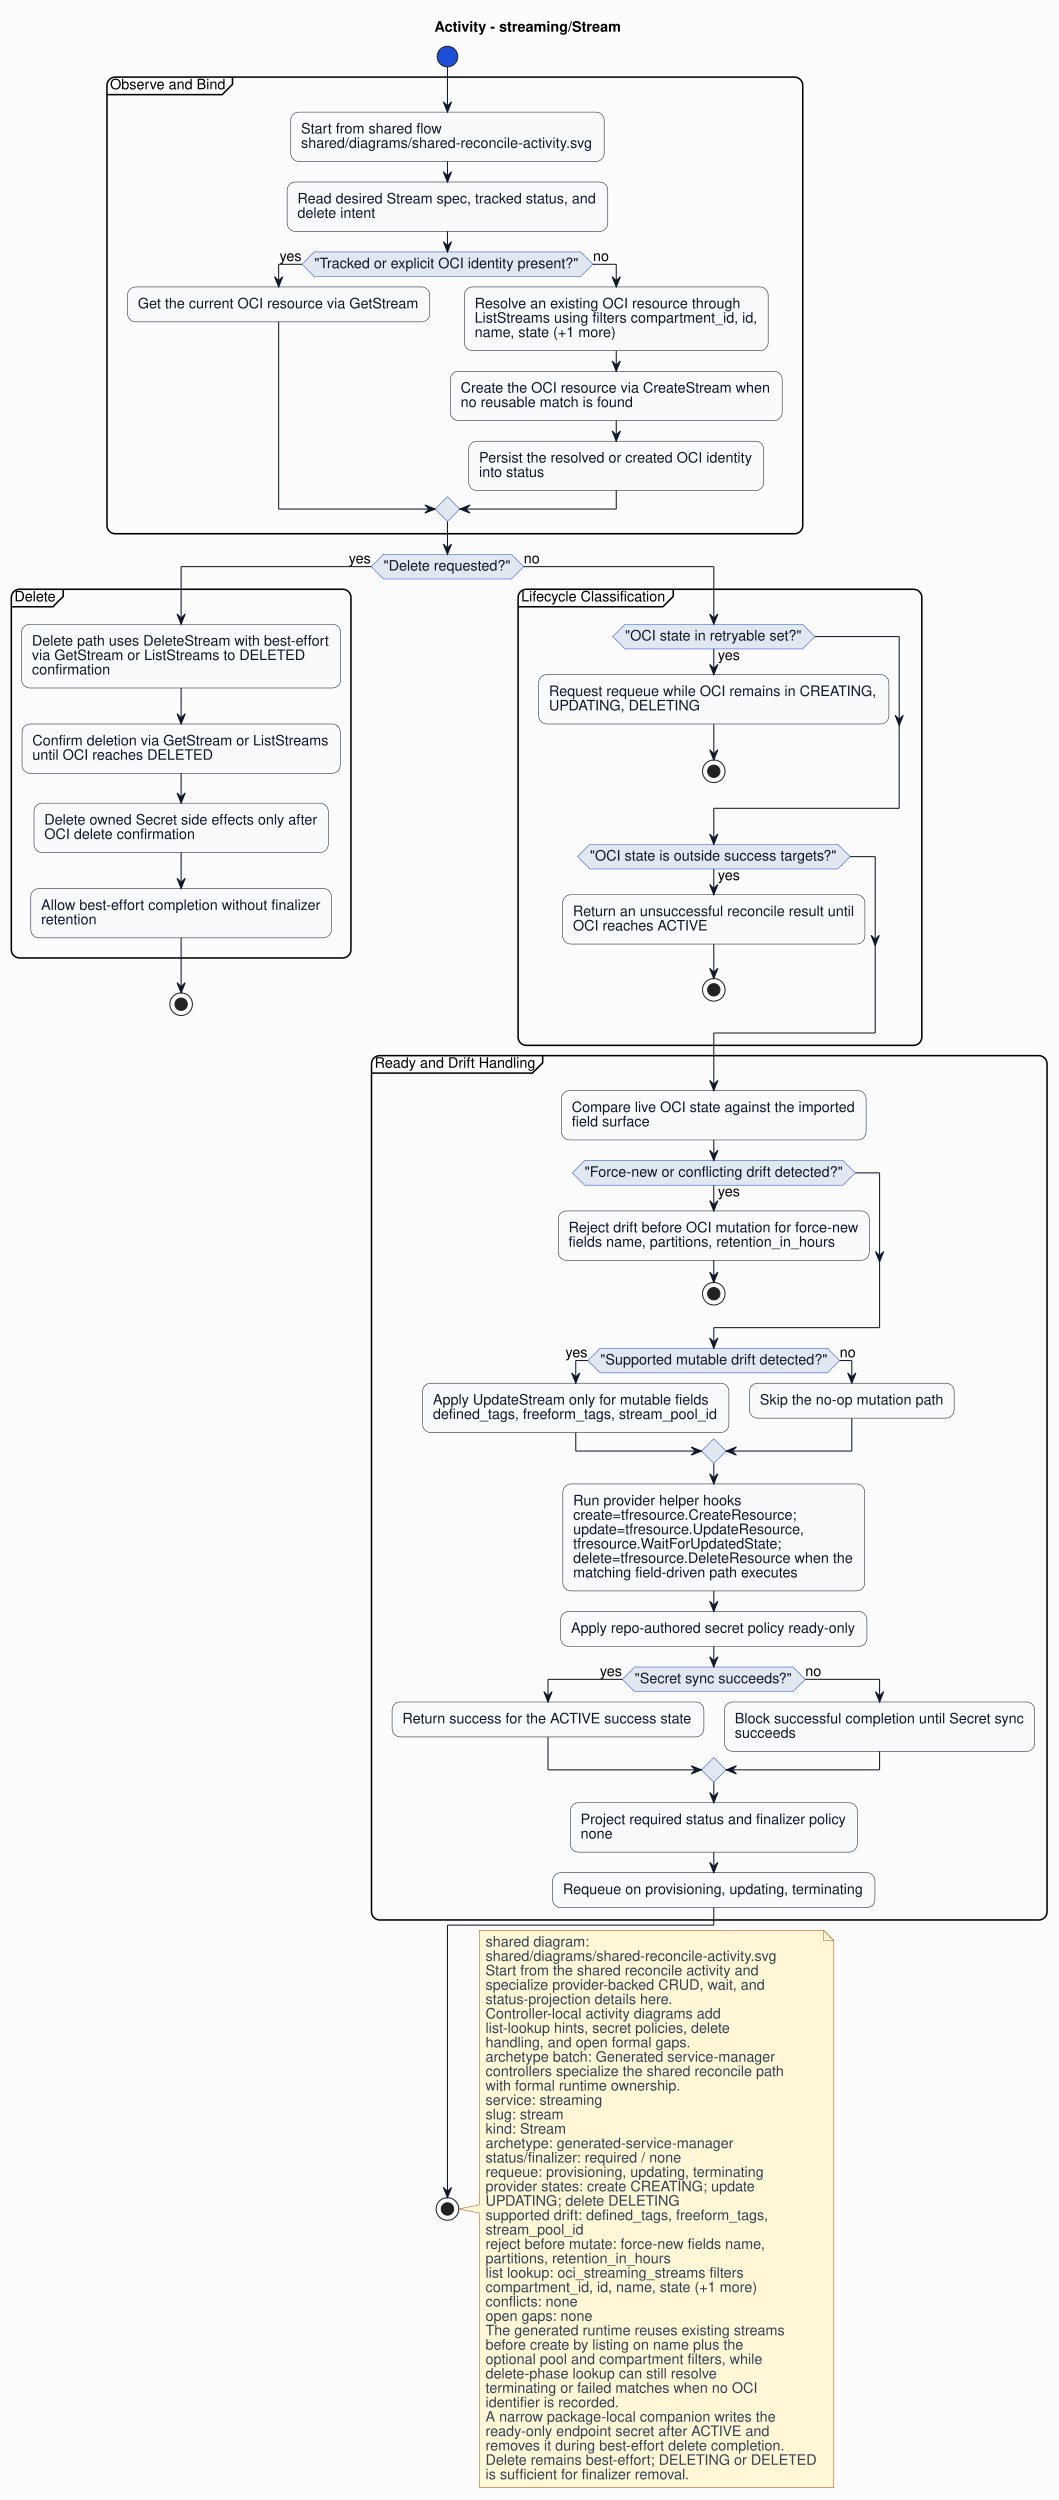
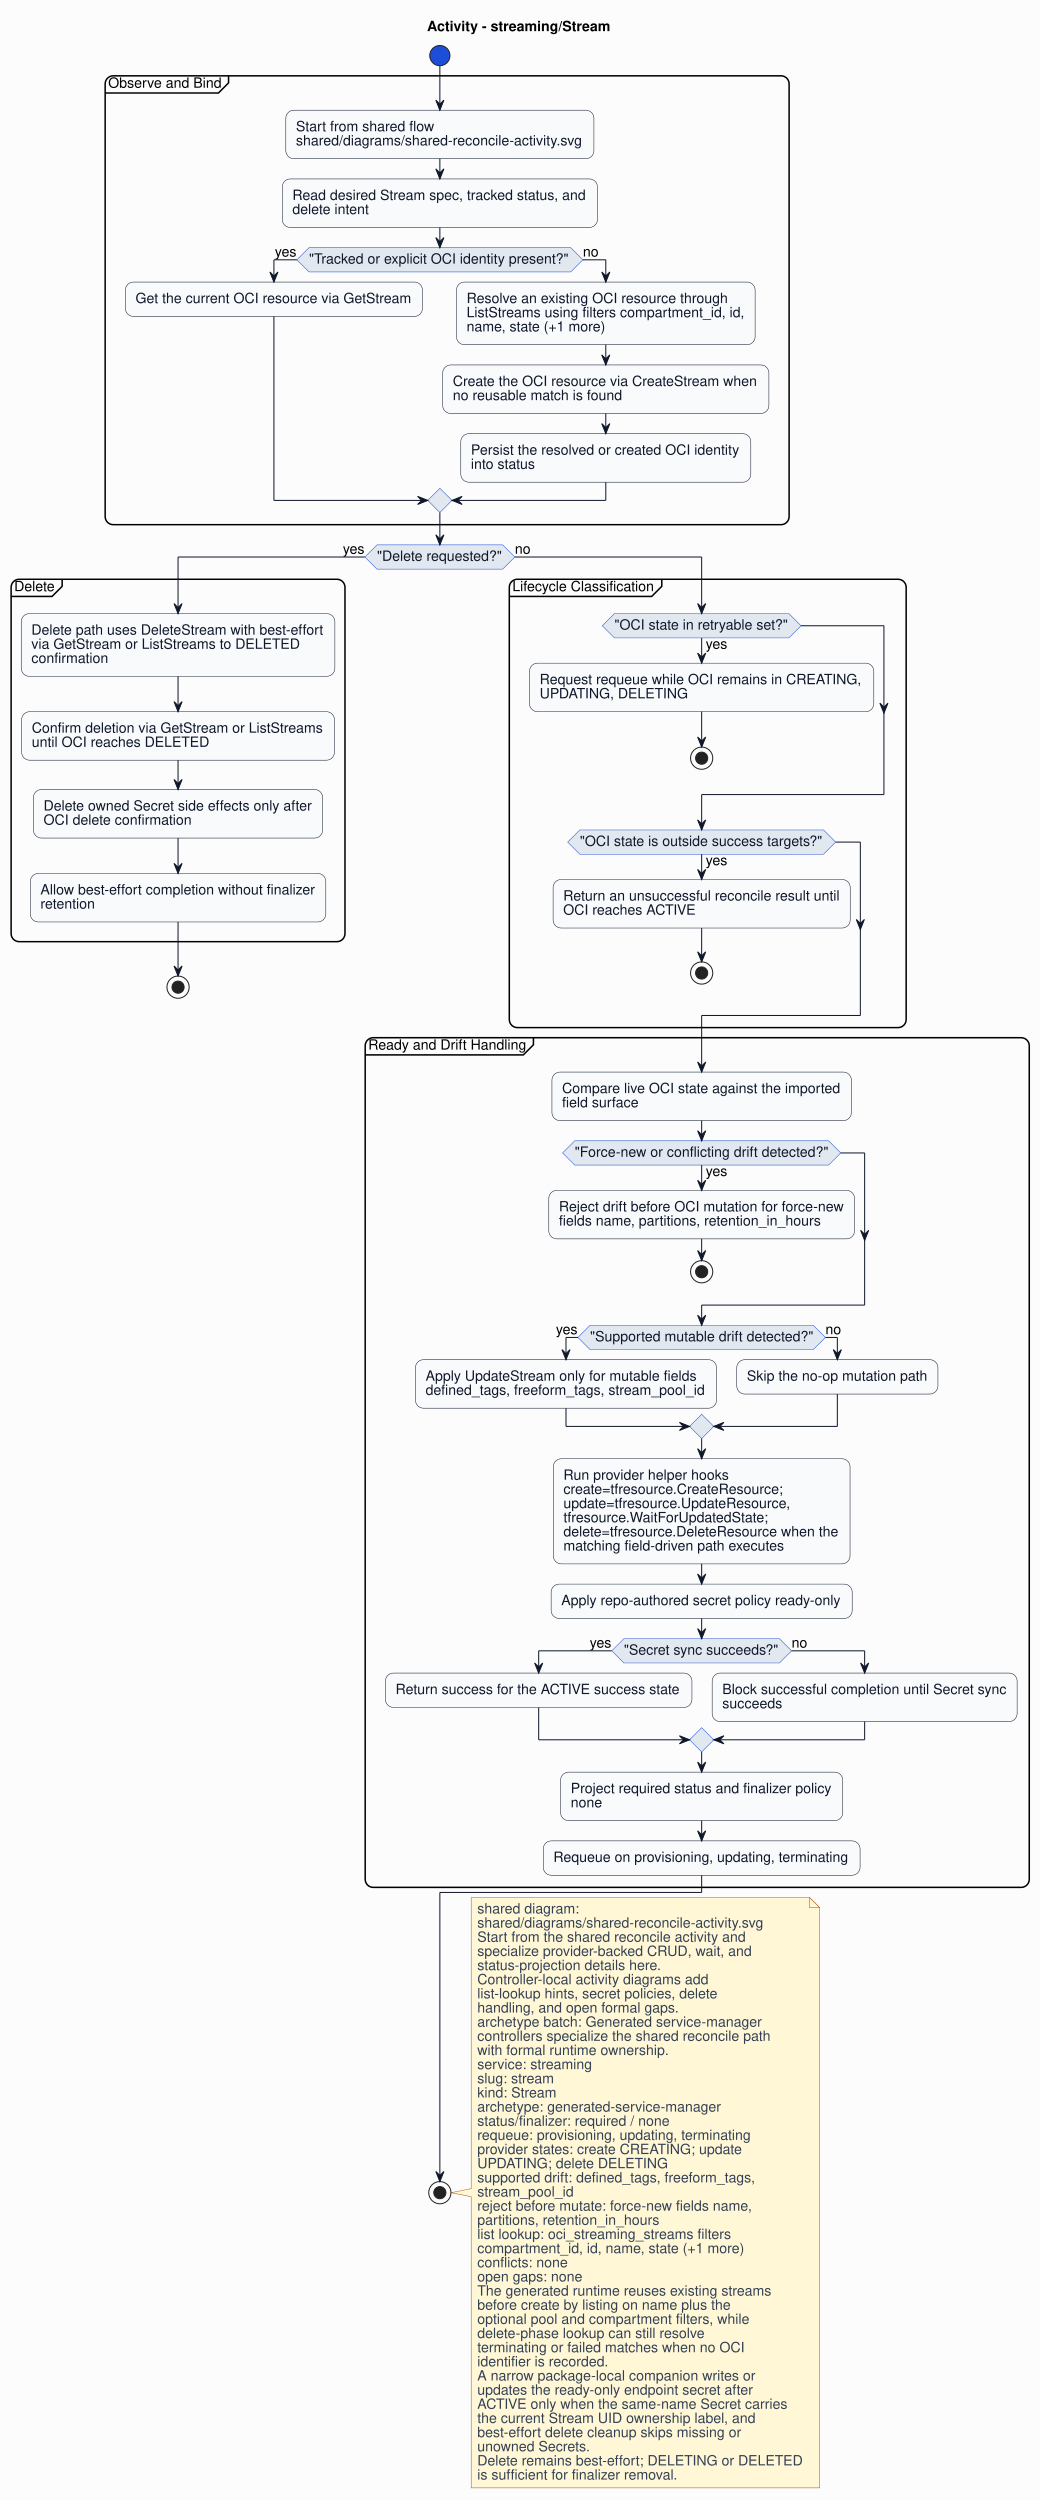
- <svg xmlns="http://www.w3.org/2000/svg" contentStyleType="text/css" data-diagram-type="ACTIVITY" height="2431px" preserveAspectRatio="none" style="width:1029px;height:2431px;background:#FCFCFD;" version="1.1" viewBox="0 0 1029 2431" width="1029px" zoomAndPan="magnify">
+ <svg xmlns="http://www.w3.org/2000/svg" contentStyleType="text/css" data-diagram-type="ACTIVITY" height="2473px" preserveAspectRatio="none" style="width:1029px;height:2473px;background:#FCFCFD;" version="1.1" viewBox="0 0 1029 2473" width="1029px" zoomAndPan="magnify">
  <defs />
  <g>
-     <rect fill="#FCFCFD" height="2431" style="stroke:none;stroke-width:1;" width="1029" x="0" y="0" />
+     <rect fill="#FCFCFD" height="2473" style="stroke:none;stroke-width:1;" width="1029" x="0" y="0" />
    <g class="title" data-source-line="10">
      <text fill="#000000" font-family="Helvetica" font-size="14" font-weight="bold" lengthAdjust="spacing" textLength="181.282" x="422.433" y="30.78">Activity - streaming/Stream</text>
    </g>
    <ellipse cx="435.107" cy="55" fill="#1D4ED8" rx="10" ry="10" style="stroke:#222222;stroke-width:1;" />
    <rect fill="none" height="444" rx="8" ry="8" style="stroke:#000000;stroke-width:1.5;" width="676.57" x="104.024" y="75" />
    <path d="M226.092,75 L226.092,82 L216.092,92 L104.024,92" fill="none" style="stroke:#000000;stroke-width:1.5;" />
    <text fill="#000000" font-family="Helvetica" font-size="14" lengthAdjust="spacing" textLength="112.068" x="107.024" y="86.78">Observe and Bind</text>
    <rect fill="#F8FAFC" height="48" rx="8" ry="8" style="stroke:#0F172A;stroke-width:0.5;" width="304.785" x="282.715" y="109" />
    <text fill="#0F172A" font-family="Helvetica" font-size="14" lengthAdjust="spacing" textLength="136.938" x="292.715" y="129.78">Start from shared flow</text>
    <text fill="#0F172A" font-family="Helvetica" font-size="14" lengthAdjust="spacing" textLength="284.785" x="292.715" y="143.78">shared/diagrams/shared-reconcile-activity.svg</text>
    <rect fill="#F8FAFC" height="48" rx="8" ry="8" style="stroke:#0F172A;stroke-width:0.5;" width="311.819" x="279.197" y="177" />
    <text fill="#0F172A" font-family="Helvetica" font-size="14" lengthAdjust="spacing" textLength="291.819" x="289.197" y="197.78">Read desired Stream spec, tracked status, and</text>
    <text fill="#0F172A" font-family="Helvetica" font-size="14" lengthAdjust="spacing" textLength="76.282" x="289.197" y="211.78">delete intent</text>
    <polygon fill="#E2E8F0" points="305.641,245,564.573,245,576.573,257,564.573,269,305.641,269,293.641,257,305.641,245" style="stroke:#1D4ED8;stroke-width:0.5;" />
    <text fill="#0F172A" font-family="Helvetica" font-size="14" lengthAdjust="spacing" textLength="258.932" x="305.641" y="260.78">"Tracked or explicit OCI identity present?"</text>
    <text fill="#000000" font-family="Helvetica" font-size="14" lengthAdjust="spacing" textLength="21.786" x="271.855" y="253.78">yes</text>
    <text fill="#000000" font-family="Helvetica" font-size="14" lengthAdjust="spacing" textLength="15.572" x="576.573" y="253.78">no</text>
    <rect fill="#F8FAFC" height="34" rx="8" ry="8" style="stroke:#0F172A;stroke-width:0.5;" width="293.882" x="124.024" y="279" />
    <text fill="#0F172A" font-family="Helvetica" font-size="14" lengthAdjust="spacing" textLength="273.882" x="134.024" y="299.78">Get the current OCI resource via GetStream</text>
    <rect fill="#F8FAFC" height="62" rx="8" ry="8" style="stroke:#0F172A;stroke-width:0.5;" width="295.44" x="451.529" y="279" />
    <text fill="#0F172A" font-family="Helvetica" font-size="14" lengthAdjust="spacing" textLength="259.909" x="461.529" y="299.78">Resolve an existing OCI resource through</text>
    <text fill="#0F172A" font-family="Helvetica" font-size="14" lengthAdjust="spacing" textLength="275.44" x="461.529" y="313.78">ListStreams using filters compartment_id, id,</text>
    <text fill="#0F172A" font-family="Helvetica" font-size="14" lengthAdjust="spacing" textLength="138.113" x="461.529" y="327.78">name, state (+1 more)</text>
    <rect fill="#F8FAFC" height="48" rx="8" ry="8" style="stroke:#0F172A;stroke-width:0.5;" width="322.688" x="437.906" y="361" />
    <text fill="#0F172A" font-family="Helvetica" font-size="14" lengthAdjust="spacing" textLength="302.688" x="447.906" y="381.78">Create the OCI resource via CreateStream when</text>
    <text fill="#0F172A" font-family="Helvetica" font-size="14" lengthAdjust="spacing" textLength="168.102" x="447.906" y="395.78">no reusable match is found</text>
    <rect fill="#F8FAFC" height="48" rx="8" ry="8" style="stroke:#0F172A;stroke-width:0.5;" width="286.896" x="455.802" y="429" />
    <text fill="#0F172A" font-family="Helvetica" font-size="14" lengthAdjust="spacing" textLength="266.896" x="465.802" y="449.78">Persist the resolved or created OCI identity</text>
    <text fill="#0F172A" font-family="Helvetica" font-size="14" lengthAdjust="spacing" textLength="63.813" x="465.802" y="463.78">into status</text>
    <polygon fill="#E2E8F0" points="435.107,483,447.107,495,435.107,507,423.107,495,435.107,483" style="stroke:#1D4ED8;stroke-width:0.5;" />
    <polygon fill="#E2E8F0" points="372.931,539,497.283,539,509.283,551,497.283,563,372.931,563,360.931,551,372.931,539" style="stroke:#1D4ED8;stroke-width:0.5;" />
    <text fill="#0F172A" font-family="Helvetica" font-size="14" lengthAdjust="spacing" textLength="124.353" x="372.931" y="554.78">"Delete requested?"</text>
    <text fill="#000000" font-family="Helvetica" font-size="14" lengthAdjust="spacing" textLength="21.786" x="339.145" y="547.78">yes</text>
    <text fill="#000000" font-family="Helvetica" font-size="14" lengthAdjust="spacing" textLength="15.572" x="509.283" y="547.78">no</text>
    <rect fill="none" height="358.5" rx="8" ry="8" style="stroke:#000000;stroke-width:1.5;" width="330.254" x="11" y="573" />
    <path d="M61.469,573 L61.469,580 L51.469,590 L11,590" fill="none" style="stroke:#000000;stroke-width:1.5;" />
    <text fill="#000000" font-family="Helvetica" font-size="14" lengthAdjust="spacing" textLength="40.469" x="14" y="584.78">Delete</text>
    <rect fill="#F8FAFC" height="62" rx="8" ry="8" style="stroke:#0F172A;stroke-width:0.5;" width="310.254" x="21" y="607" />
    <text fill="#0F172A" font-family="Helvetica" font-size="14" lengthAdjust="spacing" textLength="290.254" x="31" y="627.78">Delete path uses DeleteStream with best-effort</text>
    <text fill="#0F172A" font-family="Helvetica" font-size="14" lengthAdjust="spacing" textLength="267.641" x="31" y="641.78">via GetStream or ListStreams to DELETED</text>
    <text fill="#0F172A" font-family="Helvetica" font-size="14" lengthAdjust="spacing" textLength="76.255" x="31" y="655.78">confirmation</text>
    <rect fill="#F8FAFC" height="48" rx="8" ry="8" style="stroke:#0F172A;stroke-width:0.5;" width="309.44" x="21.407" y="704" />
    <text fill="#0F172A" font-family="Helvetica" font-size="14" lengthAdjust="spacing" textLength="289.44" x="31.407" y="724.78">Confirm deletion via GetStream or ListStreams</text>
    <text fill="#0F172A" font-family="Helvetica" font-size="14" lengthAdjust="spacing" textLength="176.62" x="31.407" y="738.78">until OCI reaches DELETED</text>
    <rect fill="#F8FAFC" height="48" rx="8" ry="8" style="stroke:#0F172A;stroke-width:0.5;" width="286.144" x="33.055" y="781" />
    <text fill="#0F172A" font-family="Helvetica" font-size="14" lengthAdjust="spacing" textLength="266.144" x="43.055" y="801.78">Delete owned Secret side effects only after</text>
    <text fill="#0F172A" font-family="Helvetica" font-size="14" lengthAdjust="spacing" textLength="147.068" x="43.055" y="815.78">OCI delete confirmation</text>
    <rect fill="#F8FAFC" height="48" rx="8" ry="8" style="stroke:#0F172A;stroke-width:0.5;" width="292.344" x="29.955" y="864" />
    <text fill="#0F172A" font-family="Helvetica" font-size="14" lengthAdjust="spacing" textLength="272.344" x="39.955" y="884.78">Allow best-effort completion without finalizer</text>
    <text fill="#0F172A" font-family="Helvetica" font-size="14" lengthAdjust="spacing" textLength="54.482" x="39.955" y="898.78">retention</text>
    <ellipse cx="176.127" cy="976.5" fill="none" rx="11" ry="11" style="stroke:#222222;stroke-width:1;" />
    <ellipse cx="176.127" cy="976.5" fill="#222222" rx="6" ry="6" style="stroke:#222222;stroke-width:1;" />
    <rect fill="none" height="443.5" rx="8" ry="8" style="stroke:#000000;stroke-width:1.5;" width="392.571" x="503.802" y="573" />
    <path d="M654.636,573 L654.636,580 L644.636,590 L503.802,590" fill="none" style="stroke:#000000;stroke-width:1.5;" />
    <text fill="#000000" font-family="Helvetica" font-size="14" lengthAdjust="spacing" textLength="140.834" x="506.802" y="584.78">Lifecycle Classification</text>
    <rect fill="#F8FAFC" height="48" rx="8" ry="8" style="stroke:#0F172A;stroke-width:0.5;" width="340.571" x="523.802" y="656" />
    <text fill="#0F172A" font-family="Helvetica" font-size="14" lengthAdjust="spacing" textLength="320.571" x="533.802" y="676.78">Request requeue while OCI remains in CREATING,</text>
    <text fill="#0F172A" font-family="Helvetica" font-size="14" lengthAdjust="spacing" textLength="150.131" x="533.802" y="690.78">UPDATING, DELETING</text>
    <ellipse cx="694.087" cy="750" fill="none" rx="11" ry="11" style="stroke:#222222;stroke-width:1;" />
    <ellipse cx="694.087" cy="750" fill="#222222" rx="6" ry="6" style="stroke:#222222;stroke-width:1;" />
    <polygon fill="#E2E8F0" points="607.804,607,780.371,607,792.371,619,780.371,631,607.804,631,595.804,619,607.804,607" style="stroke:#1D4ED8;stroke-width:0.5;" />
    <text fill="#000000" font-family="Helvetica" font-size="14" lengthAdjust="spacing" textLength="21.786" x="698.087" y="641.78">yes</text>
    <text fill="#0F172A" font-family="Helvetica" font-size="14" lengthAdjust="spacing" textLength="172.566" x="607.804" y="622.78">"OCI state in retryable set?"</text>
    <rect fill="#F8FAFC" height="48" rx="8" ry="8" style="stroke:#0F172A;stroke-width:0.5;" width="293.916" x="547.129" y="870" />
    <text fill="#0F172A" font-family="Helvetica" font-size="14" lengthAdjust="spacing" textLength="273.916" x="557.129" y="890.78">Return an unsuccessful reconcile result until</text>
    <text fill="#0F172A" font-family="Helvetica" font-size="14" lengthAdjust="spacing" textLength="133.041" x="557.129" y="904.78">OCI reaches ACTIVE</text>
    <ellipse cx="694.087" cy="962.5" fill="none" rx="11" ry="11" style="stroke:#222222;stroke-width:1;" />
    <ellipse cx="694.087" cy="962.5" fill="#222222" rx="6" ry="6" style="stroke:#222222;stroke-width:1;" />
    <polygon fill="#E2E8F0" points="573.566,821,814.608,821,826.608,833,814.608,845,573.566,845,561.566,833,573.566,821" style="stroke:#1D4ED8;stroke-width:0.5;" />
    <text fill="#000000" font-family="Helvetica" font-size="14" lengthAdjust="spacing" textLength="21.786" x="698.087" y="855.78">yes</text>
    <text fill="#0F172A" font-family="Helvetica" font-size="14" lengthAdjust="spacing" textLength="241.042" x="573.566" y="836.78">"OCI state is outside success targets?"</text>
    <rect fill="none" height="840.5" rx="8" ry="8" style="stroke:#000000;stroke-width:1.5;" width="656.894" x="361.254" y="1026.5" />
    <path d="M527.674,1026.5 L527.674,1033.5 L517.674,1043.5 L361.254,1043.5" fill="none" style="stroke:#000000;stroke-width:1.5;" />
    <text fill="#000000" font-family="Helvetica" font-size="14" lengthAdjust="spacing" textLength="156.42" x="364.254" y="1038.28">Ready and Drift Handling</text>
    <rect fill="#F8FAFC" height="48" rx="8" ry="8" style="stroke:#0F172A;stroke-width:0.5;" width="296.24" x="545.967" y="1060.5" />
    <text fill="#0F172A" font-family="Helvetica" font-size="14" lengthAdjust="spacing" textLength="276.24" x="555.967" y="1081.28">Compare live OCI state against the imported</text>
    <text fill="#0F172A" font-family="Helvetica" font-size="14" lengthAdjust="spacing" textLength="75.482" x="555.967" y="1095.28">field surface</text>
    <rect fill="#F8FAFC" height="48" rx="8" ry="8" style="stroke:#0F172A;stroke-width:0.5;" width="302.447" x="542.864" y="1177.5" />
    <text fill="#0F172A" font-family="Helvetica" font-size="14" lengthAdjust="spacing" textLength="282.447" x="552.864" y="1198.28">Reject drift before OCI mutation for force-new</text>
    <text fill="#0F172A" font-family="Helvetica" font-size="14" lengthAdjust="spacing" textLength="259.93" x="552.864" y="1212.28">fields name, partitions, retention_in_hours</text>
    <ellipse cx="694.087" cy="1258" fill="none" rx="11" ry="11" style="stroke:#222222;stroke-width:1;" />
    <ellipse cx="694.087" cy="1258" fill="#222222" rx="6" ry="6" style="stroke:#222222;stroke-width:1;" />
    <polygon fill="#E2E8F0" points="568.504,1128.5,819.67,1128.5,831.67,1140.5,819.67,1152.5,568.504,1152.5,556.504,1140.5,568.504,1128.5" style="stroke:#1D4ED8;stroke-width:0.5;" />
    <text fill="#000000" font-family="Helvetica" font-size="14" lengthAdjust="spacing" textLength="21.786" x="698.087" y="1163.28">yes</text>
    <text fill="#0F172A" font-family="Helvetica" font-size="14" lengthAdjust="spacing" textLength="251.166" x="568.504" y="1144.28">"Force-new or conflicting drift detected?"</text>
    <polygon fill="#E2E8F0" points="583.66,1311,804.515,1311,816.515,1323,804.515,1335,583.66,1335,571.66,1323,583.66,1311" style="stroke:#1D4ED8;stroke-width:0.5;" />
    <text fill="#0F172A" font-family="Helvetica" font-size="14" lengthAdjust="spacing" textLength="220.856" x="583.66" y="1326.78">"Supported mutable drift detected?"</text>
    <text fill="#000000" font-family="Helvetica" font-size="14" lengthAdjust="spacing" textLength="21.786" x="549.874" y="1319.78">yes</text>
    <text fill="#000000" font-family="Helvetica" font-size="14" lengthAdjust="spacing" textLength="15.572" x="816.515" y="1319.78">no</text>
    <rect fill="#F8FAFC" height="48" rx="8" ry="8" style="stroke:#0F172A;stroke-width:0.5;" width="297.833" x="410.961" y="1345" />
    <text fill="#0F172A" font-family="Helvetica" font-size="14" lengthAdjust="spacing" textLength="269.247" x="420.961" y="1365.78">Apply UpdateStream only for mutable fields</text>
    <text fill="#0F172A" font-family="Helvetica" font-size="14" lengthAdjust="spacing" textLength="277.833" x="420.961" y="1379.78">defined_tags, freeform_tags, stream_pool_id</text>
    <rect fill="#F8FAFC" height="34" rx="8" ry="8" style="stroke:#0F172A;stroke-width:0.5;" width="199.006" x="728.794" y="1345" />
    <text fill="#0F172A" font-family="Helvetica" font-size="14" lengthAdjust="spacing" textLength="179.006" x="738.794" y="1365.78">Skip the no-op mutation path</text>
    <polygon fill="#E2E8F0" points="694.087,1399,706.087,1411,694.087,1423,682.087,1411,694.087,1399" style="stroke:#1D4ED8;stroke-width:0.5;" />
    <rect fill="#F8FAFC" height="104" rx="8" ry="8" style="stroke:#0F172A;stroke-width:0.5;" width="293.554" x="547.311" y="1443" />
    <text fill="#0F172A" font-family="Helvetica" font-size="14" lengthAdjust="spacing" textLength="164.206" x="557.311" y="1463.78">Run provider helper hooks</text>
    <text fill="#0F172A" font-family="Helvetica" font-size="14" lengthAdjust="spacing" textLength="219.051" x="557.311" y="1477.78">create=tfresource.CreateResource;</text>
    <text fill="#0F172A" font-family="Helvetica" font-size="14" lengthAdjust="spacing" textLength="226.085" x="557.311" y="1491.78">update=tfresource.UpdateResource,</text>
    <text fill="#0F172A" font-family="Helvetica" font-size="14" lengthAdjust="spacing" textLength="204.648" x="557.311" y="1505.78">tfresource.WaitForUpdatedState;</text>
    <text fill="#0F172A" font-family="Helvetica" font-size="14" lengthAdjust="spacing" textLength="273.554" x="557.311" y="1519.78">delete=tfresource.DeleteResource when the</text>
    <text fill="#0F172A" font-family="Helvetica" font-size="14" lengthAdjust="spacing" textLength="220.233" x="557.311" y="1533.78">matching field-driven path executes</text>
    <rect fill="#F8FAFC" height="34" rx="8" ry="8" style="stroke:#0F172A;stroke-width:0.5;" width="297.812" x="545.181" y="1567" />
    <text fill="#0F172A" font-family="Helvetica" font-size="14" lengthAdjust="spacing" textLength="277.812" x="555.181" y="1587.78">Apply repo-authored secret policy ready-only</text>
    <polygon fill="#E2E8F0" points="617.139,1621,771.036,1621,783.036,1633,771.036,1645,617.139,1645,605.139,1633,617.139,1621" style="stroke:#1D4ED8;stroke-width:0.5;" />
    <text fill="#0F172A" font-family="Helvetica" font-size="14" lengthAdjust="spacing" textLength="153.898" x="617.139" y="1636.78">"Secret sync succeeds?"</text>
    <text fill="#000000" font-family="Helvetica" font-size="14" lengthAdjust="spacing" textLength="21.786" x="583.352" y="1629.78">yes</text>
    <text fill="#000000" font-family="Helvetica" font-size="14" lengthAdjust="spacing" textLength="15.572" x="783.036" y="1629.78">no</text>
    <rect fill="#F8FAFC" height="34" rx="8" ry="8" style="stroke:#0F172A;stroke-width:0.5;" width="303.22" x="381.254" y="1655" />
    <text fill="#0F172A" font-family="Helvetica" font-size="14" lengthAdjust="spacing" textLength="283.22" x="391.254" y="1675.78">Return success for the ACTIVE success state</text>
    <rect fill="#F8FAFC" height="48" rx="8" ry="8" style="stroke:#0F172A;stroke-width:0.5;" width="301.675" x="704.474" y="1655" />
    <text fill="#0F172A" font-family="Helvetica" font-size="14" lengthAdjust="spacing" textLength="281.675" x="714.474" y="1675.78">Block successful completion until Secret sync</text>
    <text fill="#0F172A" font-family="Helvetica" font-size="14" lengthAdjust="spacing" textLength="59.145" x="714.474" y="1689.78">succeeds</text>
    <polygon fill="#E2E8F0" points="694.087,1709,706.087,1721,694.087,1733,682.087,1721,694.087,1709" style="stroke:#1D4ED8;stroke-width:0.5;" />
    <rect fill="#F8FAFC" height="48" rx="8" ry="8" style="stroke:#0F172A;stroke-width:0.5;" width="279.13" x="554.523" y="1753" />
    <text fill="#0F172A" font-family="Helvetica" font-size="14" lengthAdjust="spacing" textLength="259.13" x="564.523" y="1773.78">Project required status and finalizer policy</text>
    <text fill="#0F172A" font-family="Helvetica" font-size="14" lengthAdjust="spacing" textLength="31.145" x="564.523" y="1787.78">none</text>
    <rect fill="#F8FAFC" height="34" rx="8" ry="8" style="stroke:#0F172A;stroke-width:0.5;" width="313.419" x="537.378" y="1821" />
    <text fill="#0F172A" font-family="Helvetica" font-size="14" lengthAdjust="spacing" textLength="293.419" x="547.378" y="1841.78">Requeue on provisioning, updating, terminating</text>
-     <path d="M466.107,1877 L466.107,2144 L446.107,2148 L466.107,2152 L466.107,2419 A0,0 0 0 0 466.107,2419 L810.768,2419 A0,0 0 0 0 810.768,2419 L810.768,1887 L800.768,1877 L466.107,1877 A0,0 0 0 0 466.107,1877" fill="#FFF7D6" style="stroke:#B45309;stroke-width:0.5;" />
+     <path d="M466.107,1877 L466.107,2165 L446.107,2169 L466.107,2173 L466.107,2461 A0,0 0 0 0 466.107,2461 L810.768,2461 A0,0 0 0 0 810.768,2461 L810.768,1887 L800.768,1877 L466.107,1877 A0,0 0 0 0 466.107,1877" fill="#FFF7D6" style="stroke:#B45309;stroke-width:0.5;" />
    <path d="M800.768,1877 L800.768,1887 L810.768,1887 L800.768,1877" fill="#FFF7D6" style="stroke:#B45309;stroke-width:0.5;" />
    <text fill="#334155" font-family="Helvetica" font-size="14" lengthAdjust="spacing" textLength="101.165" x="472.107" y="1892.78">shared diagram:</text>
    <text fill="#334155" font-family="Helvetica" font-size="14" lengthAdjust="spacing" textLength="284.785" x="472.107" y="1906.78">shared/diagrams/shared-reconcile-activity.svg</text>
    <text fill="#334155" font-family="Helvetica" font-size="14" lengthAdjust="spacing" textLength="265.344" x="472.107" y="1920.78">Start from the shared reconcile activity and</text>
    <text fill="#334155" font-family="Helvetica" font-size="14" lengthAdjust="spacing" textLength="273.896" x="472.107" y="1934.78">specialize provider-backed CRUD, wait, and</text>
    <text fill="#334155" font-family="Helvetica" font-size="14" lengthAdjust="spacing" textLength="182.875" x="472.107" y="1948.78">status-projection details here.</text>
    <text fill="#334155" font-family="Helvetica" font-size="14" lengthAdjust="spacing" textLength="229.537" x="472.107" y="1962.78">Controller-local activity diagrams add</text>
    <text fill="#334155" font-family="Helvetica" font-size="14" lengthAdjust="spacing" textLength="238.895" x="472.107" y="1976.78">list-lookup hints, secret policies, delete</text>
    <text fill="#334155" font-family="Helvetica" font-size="14" lengthAdjust="spacing" textLength="200.033" x="472.107" y="1990.78">handling, and open formal gaps.</text>
    <text fill="#334155" font-family="Helvetica" font-size="14" lengthAdjust="spacing" textLength="281.709" x="472.107" y="2004.78">archetype batch: Generated service-manager</text>
    <text fill="#334155" font-family="Helvetica" font-size="14" lengthAdjust="spacing" textLength="291.047" x="472.107" y="2018.78">controllers specialize the shared reconcile path</text>
    <text fill="#334155" font-family="Helvetica" font-size="14" lengthAdjust="spacing" textLength="189.848" x="472.107" y="2032.78">with formal runtime ownership.</text>
    <text fill="#334155" font-family="Helvetica" font-size="14" lengthAdjust="spacing" textLength="113.593" x="472.107" y="2046.78">service: streaming</text>
    <text fill="#334155" font-family="Helvetica" font-size="14" lengthAdjust="spacing" textLength="76.248" x="472.107" y="2060.78">slug: stream</text>
    <text fill="#334155" font-family="Helvetica" font-size="14" lengthAdjust="spacing" textLength="78.586" x="472.107" y="2074.78">kind: Stream</text>
    <text fill="#334155" font-family="Helvetica" font-size="14" lengthAdjust="spacing" textLength="241.24" x="472.107" y="2088.78">archetype: generated-service-manager</text>
    <text fill="#334155" font-family="Helvetica" font-size="14" lengthAdjust="spacing" textLength="191.44" x="472.107" y="2102.78">status/finalizer: required / none</text>
    <text fill="#334155" font-family="Helvetica" font-size="14" lengthAdjust="spacing" textLength="272.398" x="472.107" y="2116.78">requeue: provisioning, updating, terminating</text>
    <text fill="#334155" font-family="Helvetica" font-size="14" lengthAdjust="spacing" textLength="265.337" x="472.107" y="2130.78">provider states: create CREATING; update</text>
    <text fill="#334155" font-family="Helvetica" font-size="14" lengthAdjust="spacing" textLength="192.165" x="472.107" y="2144.78">UPDATING; delete DELETING</text>
    <text fill="#334155" font-family="Helvetica" font-size="14" lengthAdjust="spacing" textLength="275.495" x="472.107" y="2158.78">supported drift: defined_tags, freeform_tags,</text>
    <text fill="#334155" font-family="Helvetica" font-size="14" lengthAdjust="spacing" textLength="95.724" x="472.107" y="2172.78">stream_pool_id</text>
    <text fill="#334155" font-family="Helvetica" font-size="14" lengthAdjust="spacing" textLength="273.13" x="472.107" y="2186.78">reject before mutate: force-new fields name,</text>
    <text fill="#334155" font-family="Helvetica" font-size="14" lengthAdjust="spacing" textLength="180.558" x="472.107" y="2200.78">partitions, retention_in_hours</text>
    <text fill="#334155" font-family="Helvetica" font-size="14" lengthAdjust="spacing" textLength="252.096" x="472.107" y="2214.78">list lookup: oci_streaming_streams filters</text>
    <text fill="#334155" font-family="Helvetica" font-size="14" lengthAdjust="spacing" textLength="264.947" x="472.107" y="2228.78">compartment_id, id, name, state (+1 more)</text>
    <text fill="#334155" font-family="Helvetica" font-size="14" lengthAdjust="spacing" textLength="89.496" x="472.107" y="2242.78">conflicts: none</text>
    <text fill="#334155" font-family="Helvetica" font-size="14" lengthAdjust="spacing" textLength="104.316" x="472.107" y="2256.78">open gaps: none</text>
    <text fill="#334155" font-family="Helvetica" font-size="14" lengthAdjust="spacing" textLength="292.585" x="472.107" y="2270.78">The generated runtime reuses existing streams</text>
    <text fill="#334155" font-family="Helvetica" font-size="14" lengthAdjust="spacing" textLength="252.15" x="472.107" y="2284.78">before create by listing on name plus the</text>
    <text fill="#334155" font-family="Helvetica" font-size="14" lengthAdjust="spacing" textLength="269.254" x="472.107" y="2298.78">optional pool and compartment filters, while</text>
    <text fill="#334155" font-family="Helvetica" font-size="14" lengthAdjust="spacing" textLength="225.689" x="472.107" y="2312.78">delete-phase lookup can still resolve</text>
    <text fill="#334155" font-family="Helvetica" font-size="14" lengthAdjust="spacing" textLength="265.351" x="472.107" y="2326.78">terminating or failed matches when no OCI</text>
    <text fill="#334155" font-family="Helvetica" font-size="14" lengthAdjust="spacing" textLength="129.951" x="472.107" y="2340.78">identifier is recorded.</text>
-     <text fill="#334155" font-family="Helvetica" font-size="14" lengthAdjust="spacing" textLength="282.475" x="472.107" y="2354.78">A narrow package-local companion writes the</text>
-     <text fill="#334155" font-family="Helvetica" font-size="14" lengthAdjust="spacing" textLength="278.592" x="472.107" y="2368.78">ready-only endpoint secret after ACTIVE and</text>
-     <text fill="#334155" font-family="Helvetica" font-size="14" lengthAdjust="spacing" textLength="291.812" x="472.107" y="2382.78">removes it during best-effort delete completion.</text>
-     <text fill="#334155" font-family="Helvetica" font-size="14" lengthAdjust="spacing" textLength="323.661" x="472.107" y="2396.78">Delete remains best-effort; DELETING or DELETED</text>
-     <text fill="#334155" font-family="Helvetica" font-size="14" lengthAdjust="spacing" textLength="199.179" x="472.107" y="2410.78">is sufficient for finalizer removal.</text>
-     <ellipse cx="435.107" cy="2148" fill="none" rx="11" ry="11" style="stroke:#222222;stroke-width:1;" />
-     <ellipse cx="435.107" cy="2148" fill="#222222" rx="6" ry="6" style="stroke:#222222;stroke-width:1;" />
+     <text fill="#334155" font-family="Helvetica" font-size="14" lengthAdjust="spacing" textLength="275.461" x="472.107" y="2354.78">A narrow package-local companion writes or</text>
+     <text fill="#334155" font-family="Helvetica" font-size="14" lengthAdjust="spacing" textLength="273.95" x="472.107" y="2368.78">updates the ready-only endpoint secret after</text>
+     <text fill="#334155" font-family="Helvetica" font-size="14" lengthAdjust="spacing" textLength="308.902" x="472.107" y="2382.78">ACTIVE only when the same-name Secret carries</text>
+     <text fill="#334155" font-family="Helvetica" font-size="14" lengthAdjust="spacing" textLength="276.247" x="472.107" y="2396.78">the current Stream UID ownership label, and</text>
+     <text fill="#334155" font-family="Helvetica" font-size="14" lengthAdjust="spacing" textLength="261.461" x="472.107" y="2410.78">best-effort delete cleanup skips missing or</text>
+     <text fill="#334155" font-family="Helvetica" font-size="14" lengthAdjust="spacing" textLength="112.068" x="472.107" y="2424.78">unowned Secrets.</text>
+     <text fill="#334155" font-family="Helvetica" font-size="14" lengthAdjust="spacing" textLength="323.661" x="472.107" y="2438.78">Delete remains best-effort; DELETING or DELETED</text>
+     <text fill="#334155" font-family="Helvetica" font-size="14" lengthAdjust="spacing" textLength="199.179" x="472.107" y="2452.78">is sufficient for finalizer removal.</text>
+     <ellipse cx="435.107" cy="2169" fill="none" rx="11" ry="11" style="stroke:#222222;stroke-width:1;" />
+     <ellipse cx="435.107" cy="2169" fill="#222222" rx="6" ry="6" style="stroke:#222222;stroke-width:1;" />
    <line style="stroke:#0F172A;stroke-width:1;" x1="435.107" x2="435.107" y1="157" y2="177" />
    <polygon fill="#0F172A" points="431.107,167,435.107,177,439.107,167,435.107,171" style="stroke:#0F172A;stroke-width:1;" />
    <line style="stroke:#0F172A;stroke-width:1;" x1="599.25" x2="599.25" y1="341" y2="361" />
    <polygon fill="#0F172A" points="595.25,351,599.25,361,603.25,351,599.25,355" style="stroke:#0F172A;stroke-width:1;" />
    <line style="stroke:#0F172A;stroke-width:1;" x1="599.25" x2="599.25" y1="409" y2="429" />
    <polygon fill="#0F172A" points="595.25,419,599.25,429,603.25,419,599.25,423" style="stroke:#0F172A;stroke-width:1;" />
    <line style="stroke:#0F172A;stroke-width:1;" x1="293.641" x2="270.965" y1="257" y2="257" />
    <line style="stroke:#0F172A;stroke-width:1;" x1="270.965" x2="270.965" y1="257" y2="279" />
    <polygon fill="#0F172A" points="266.965,269,270.965,279,274.965,269,270.965,273" style="stroke:#0F172A;stroke-width:1;" />
    <line style="stroke:#0F172A;stroke-width:1;" x1="576.573" x2="599.25" y1="257" y2="257" />
    <line style="stroke:#0F172A;stroke-width:1;" x1="599.25" x2="599.25" y1="257" y2="279" />
    <polygon fill="#0F172A" points="595.25,269,599.25,279,603.25,269,599.25,273" style="stroke:#0F172A;stroke-width:1;" />
    <line style="stroke:#0F172A;stroke-width:1;" x1="270.965" x2="270.965" y1="313" y2="495" />
    <line style="stroke:#0F172A;stroke-width:1;" x1="270.965" x2="423.107" y1="495" y2="495" />
    <polygon fill="#0F172A" points="413.107,491,423.107,495,413.107,499,417.107,495" style="stroke:#0F172A;stroke-width:1;" />
    <line style="stroke:#0F172A;stroke-width:1;" x1="599.25" x2="599.25" y1="477" y2="495" />
    <line style="stroke:#0F172A;stroke-width:1;" x1="599.25" x2="447.107" y1="495" y2="495" />
    <polygon fill="#0F172A" points="457.107,491,447.107,495,457.107,499,453.107,495" style="stroke:#0F172A;stroke-width:1;" />
    <line style="stroke:#0F172A;stroke-width:1;" x1="435.107" x2="435.107" y1="225" y2="245" />
    <polygon fill="#0F172A" points="431.107,235,435.107,245,439.107,235,435.107,239" style="stroke:#0F172A;stroke-width:1;" />
    <line style="stroke:#0F172A;stroke-width:1;" x1="435.107" x2="435.107" y1="65" y2="109" />
    <polygon fill="#0F172A" points="431.107,99,435.107,109,439.107,99,435.107,103" style="stroke:#0F172A;stroke-width:1;" />
    <line style="stroke:#0F172A;stroke-width:1;" x1="176.127" x2="176.127" y1="669" y2="704" />
    <polygon fill="#0F172A" points="172.127,694,176.127,704,180.127,694,176.127,698" style="stroke:#0F172A;stroke-width:1;" />
    <line style="stroke:#0F172A;stroke-width:1;" x1="176.127" x2="176.127" y1="752" y2="781" />
    <polygon fill="#0F172A" points="172.127,771,176.127,781,180.127,771,176.127,775" style="stroke:#0F172A;stroke-width:1;" />
    <line style="stroke:#0F172A;stroke-width:1;" x1="176.127" x2="176.127" y1="829" y2="864" />
    <polygon fill="#0F172A" points="172.127,854,176.127,864,180.127,854,176.127,858" style="stroke:#0F172A;stroke-width:1;" />
    <line style="stroke:#0F172A;stroke-width:1;" x1="176.127" x2="176.127" y1="912" y2="965.5" />
    <polygon fill="#0F172A" points="172.127,955.5,176.127,965.5,180.127,955.5,176.127,959.5" style="stroke:#0F172A;stroke-width:1;" />
    <line style="stroke:#0F172A;stroke-width:1;" x1="694.087" x2="694.087" y1="704" y2="739" />
    <polygon fill="#0F172A" points="690.087,729,694.087,739,698.087,729,694.087,733" style="stroke:#0F172A;stroke-width:1;" />
    <line style="stroke:#0F172A;stroke-width:1;" x1="694.087" x2="694.087" y1="631" y2="656" />
    <polygon fill="#0F172A" points="690.087,646,694.087,656,698.087,646,694.087,650" style="stroke:#0F172A;stroke-width:1;" />
    <line style="stroke:#0F172A;stroke-width:1;" x1="792.371" x2="874.373" y1="619" y2="619" />
    <polygon fill="#0F172A" points="870.373,695.5,874.373,705.5,878.373,695.5,874.373,699.5" style="stroke:#0F172A;stroke-width:1;" />
    <line style="stroke:#0F172A;stroke-width:1;" x1="874.373" x2="874.373" y1="619" y2="786" />
    <line style="stroke:#0F172A;stroke-width:1;" x1="874.373" x2="694.087" y1="786" y2="786" />
    <line style="stroke:#0F172A;stroke-width:1;" x1="694.087" x2="694.087" y1="786" y2="821" />
    <polygon fill="#0F172A" points="690.087,811,694.087,821,698.087,811,694.087,815" style="stroke:#0F172A;stroke-width:1;" />
    <line style="stroke:#0F172A;stroke-width:1;" x1="694.087" x2="694.087" y1="918" y2="951.5" />
    <polygon fill="#0F172A" points="690.087,941.5,694.087,951.5,698.087,941.5,694.087,945.5" style="stroke:#0F172A;stroke-width:1;" />
    <line style="stroke:#0F172A;stroke-width:1;" x1="694.087" x2="694.087" y1="845" y2="870" />
    <polygon fill="#0F172A" points="690.087,860,694.087,870,698.087,860,694.087,864" style="stroke:#0F172A;stroke-width:1;" />
    <line style="stroke:#0F172A;stroke-width:1;" x1="826.608" x2="851.045" y1="833" y2="833" />
    <polygon fill="#0F172A" points="847.045,909.5,851.045,919.5,855.045,909.5,851.045,913.5" style="stroke:#0F172A;stroke-width:1;" />
    <line style="stroke:#0F172A;stroke-width:1;" x1="851.045" x2="851.045" y1="833" y2="1004.5" />
    <line style="stroke:#0F172A;stroke-width:1;" x1="851.045" x2="694.087" y1="1004.5" y2="1004.5" />
    <line style="stroke:#0F172A;stroke-width:1;" x1="694.087" x2="694.087" y1="1004.5" y2="1060.5" />
    <polygon fill="#0F172A" points="690.087,1050.5,694.087,1060.5,698.087,1050.5,694.087,1054.5" style="stroke:#0F172A;stroke-width:1;" />
    <line style="stroke:#0F172A;stroke-width:1;" x1="694.087" x2="694.087" y1="1225.5" y2="1247" />
    <polygon fill="#0F172A" points="690.087,1237,694.087,1247,698.087,1237,694.087,1241" style="stroke:#0F172A;stroke-width:1;" />
    <line style="stroke:#0F172A;stroke-width:1;" x1="694.087" x2="694.087" y1="1152.5" y2="1177.5" />
    <polygon fill="#0F172A" points="690.087,1167.5,694.087,1177.5,698.087,1167.5,694.087,1171.5" style="stroke:#0F172A;stroke-width:1;" />
    <line style="stroke:#0F172A;stroke-width:1;" x1="831.67" x2="855.311" y1="1140.5" y2="1140.5" />
    <polygon fill="#0F172A" points="851.311,1217,855.311,1227,859.311,1217,855.311,1221" style="stroke:#0F172A;stroke-width:1;" />
    <line style="stroke:#0F172A;stroke-width:1;" x1="855.311" x2="855.311" y1="1140.5" y2="1291" />
    <line style="stroke:#0F172A;stroke-width:1;" x1="855.311" x2="694.087" y1="1291" y2="1291" />
    <line style="stroke:#0F172A;stroke-width:1;" x1="694.087" x2="694.087" y1="1291" y2="1311" />
    <polygon fill="#0F172A" points="690.087,1301,694.087,1311,698.087,1301,694.087,1305" style="stroke:#0F172A;stroke-width:1;" />
    <line style="stroke:#0F172A;stroke-width:1;" x1="694.087" x2="694.087" y1="1108.5" y2="1128.5" />
    <polygon fill="#0F172A" points="690.087,1118.5,694.087,1128.5,698.087,1118.5,694.087,1122.5" style="stroke:#0F172A;stroke-width:1;" />
    <line style="stroke:#0F172A;stroke-width:1;" x1="571.66" x2="559.878" y1="1323" y2="1323" />
    <line style="stroke:#0F172A;stroke-width:1;" x1="559.878" x2="559.878" y1="1323" y2="1345" />
    <polygon fill="#0F172A" points="555.878,1335,559.878,1345,563.878,1335,559.878,1339" style="stroke:#0F172A;stroke-width:1;" />
    <line style="stroke:#0F172A;stroke-width:1;" x1="816.515" x2="828.297" y1="1323" y2="1323" />
    <line style="stroke:#0F172A;stroke-width:1;" x1="828.297" x2="828.297" y1="1323" y2="1345" />
    <polygon fill="#0F172A" points="824.297,1335,828.297,1345,832.297,1335,828.297,1339" style="stroke:#0F172A;stroke-width:1;" />
    <line style="stroke:#0F172A;stroke-width:1;" x1="559.878" x2="559.878" y1="1393" y2="1411" />
    <line style="stroke:#0F172A;stroke-width:1;" x1="559.878" x2="682.087" y1="1411" y2="1411" />
    <polygon fill="#0F172A" points="672.087,1407,682.087,1411,672.087,1415,676.087,1411" style="stroke:#0F172A;stroke-width:1;" />
    <line style="stroke:#0F172A;stroke-width:1;" x1="828.297" x2="828.297" y1="1379" y2="1411" />
    <line style="stroke:#0F172A;stroke-width:1;" x1="828.297" x2="706.087" y1="1411" y2="1411" />
    <polygon fill="#0F172A" points="716.087,1407,706.087,1411,716.087,1415,712.087,1411" style="stroke:#0F172A;stroke-width:1;" />
    <line style="stroke:#0F172A;stroke-width:1;" x1="694.087" x2="694.087" y1="1423" y2="1443" />
    <polygon fill="#0F172A" points="690.087,1433,694.087,1443,698.087,1433,694.087,1437" style="stroke:#0F172A;stroke-width:1;" />
    <line style="stroke:#0F172A;stroke-width:1;" x1="694.087" x2="694.087" y1="1547" y2="1567" />
    <polygon fill="#0F172A" points="690.087,1557,694.087,1567,698.087,1557,694.087,1561" style="stroke:#0F172A;stroke-width:1;" />
    <line style="stroke:#0F172A;stroke-width:1;" x1="605.139" x2="532.864" y1="1633" y2="1633" />
    <line style="stroke:#0F172A;stroke-width:1;" x1="532.864" x2="532.864" y1="1633" y2="1655" />
    <polygon fill="#0F172A" points="528.864,1645,532.864,1655,536.864,1645,532.864,1649" style="stroke:#0F172A;stroke-width:1;" />
    <line style="stroke:#0F172A;stroke-width:1;" x1="783.036" x2="855.311" y1="1633" y2="1633" />
    <line style="stroke:#0F172A;stroke-width:1;" x1="855.311" x2="855.311" y1="1633" y2="1655" />
    <polygon fill="#0F172A" points="851.311,1645,855.311,1655,859.311,1645,855.311,1649" style="stroke:#0F172A;stroke-width:1;" />
    <line style="stroke:#0F172A;stroke-width:1;" x1="532.864" x2="532.864" y1="1689" y2="1721" />
    <line style="stroke:#0F172A;stroke-width:1;" x1="532.864" x2="682.087" y1="1721" y2="1721" />
    <polygon fill="#0F172A" points="672.087,1717,682.087,1721,672.087,1725,676.087,1721" style="stroke:#0F172A;stroke-width:1;" />
    <line style="stroke:#0F172A;stroke-width:1;" x1="855.311" x2="855.311" y1="1703" y2="1721" />
    <line style="stroke:#0F172A;stroke-width:1;" x1="855.311" x2="706.087" y1="1721" y2="1721" />
    <polygon fill="#0F172A" points="716.087,1717,706.087,1721,716.087,1725,712.087,1721" style="stroke:#0F172A;stroke-width:1;" />
    <line style="stroke:#0F172A;stroke-width:1;" x1="694.087" x2="694.087" y1="1601" y2="1621" />
    <polygon fill="#0F172A" points="690.087,1611,694.087,1621,698.087,1611,694.087,1615" style="stroke:#0F172A;stroke-width:1;" />
    <line style="stroke:#0F172A;stroke-width:1;" x1="694.087" x2="694.087" y1="1733" y2="1753" />
    <polygon fill="#0F172A" points="690.087,1743,694.087,1753,698.087,1743,694.087,1747" style="stroke:#0F172A;stroke-width:1;" />
    <line style="stroke:#0F172A;stroke-width:1;" x1="694.087" x2="694.087" y1="1801" y2="1821" />
    <polygon fill="#0F172A" points="690.087,1811,694.087,1821,698.087,1811,694.087,1815" style="stroke:#0F172A;stroke-width:1;" />
    <line style="stroke:#0F172A;stroke-width:1;" x1="360.931" x2="176.127" y1="551" y2="551" />
    <line style="stroke:#0F172A;stroke-width:1;" x1="176.127" x2="176.127" y1="551" y2="607" />
    <polygon fill="#0F172A" points="172.127,597,176.127,607,180.127,597,176.127,601" style="stroke:#0F172A;stroke-width:1;" />
    <line style="stroke:#0F172A;stroke-width:1;" x1="509.283" x2="694.087" y1="551" y2="551" />
    <line style="stroke:#0F172A;stroke-width:1;" x1="694.087" x2="694.087" y1="551" y2="607" />
    <polygon fill="#0F172A" points="690.087,597,694.087,607,698.087,597,694.087,601" style="stroke:#0F172A;stroke-width:1;" />
    <line style="stroke:#0F172A;stroke-width:1;" x1="694.087" x2="694.087" y1="1855" y2="1872" />
    <line style="stroke:#0F172A;stroke-width:1;" x1="694.087" x2="435.107" y1="1872" y2="1872" />
-     <line style="stroke:#0F172A;stroke-width:1;" x1="435.107" x2="435.107" y1="1872" y2="2137" />
-     <polygon fill="#0F172A" points="431.107,2127,435.107,2137,439.107,2127,435.107,2131" style="stroke:#0F172A;stroke-width:1;" />
+     <line style="stroke:#0F172A;stroke-width:1;" x1="435.107" x2="435.107" y1="1872" y2="2158" />
+     <polygon fill="#0F172A" points="431.107,2148,435.107,2158,439.107,2148,435.107,2152" style="stroke:#0F172A;stroke-width:1;" />
    <line style="stroke:#0F172A;stroke-width:1;" x1="435.107" x2="435.107" y1="507" y2="539" />
    <polygon fill="#0F172A" points="431.107,529,435.107,539,439.107,529,435.107,533" style="stroke:#0F172A;stroke-width:1;" />
  </g>
</svg>
